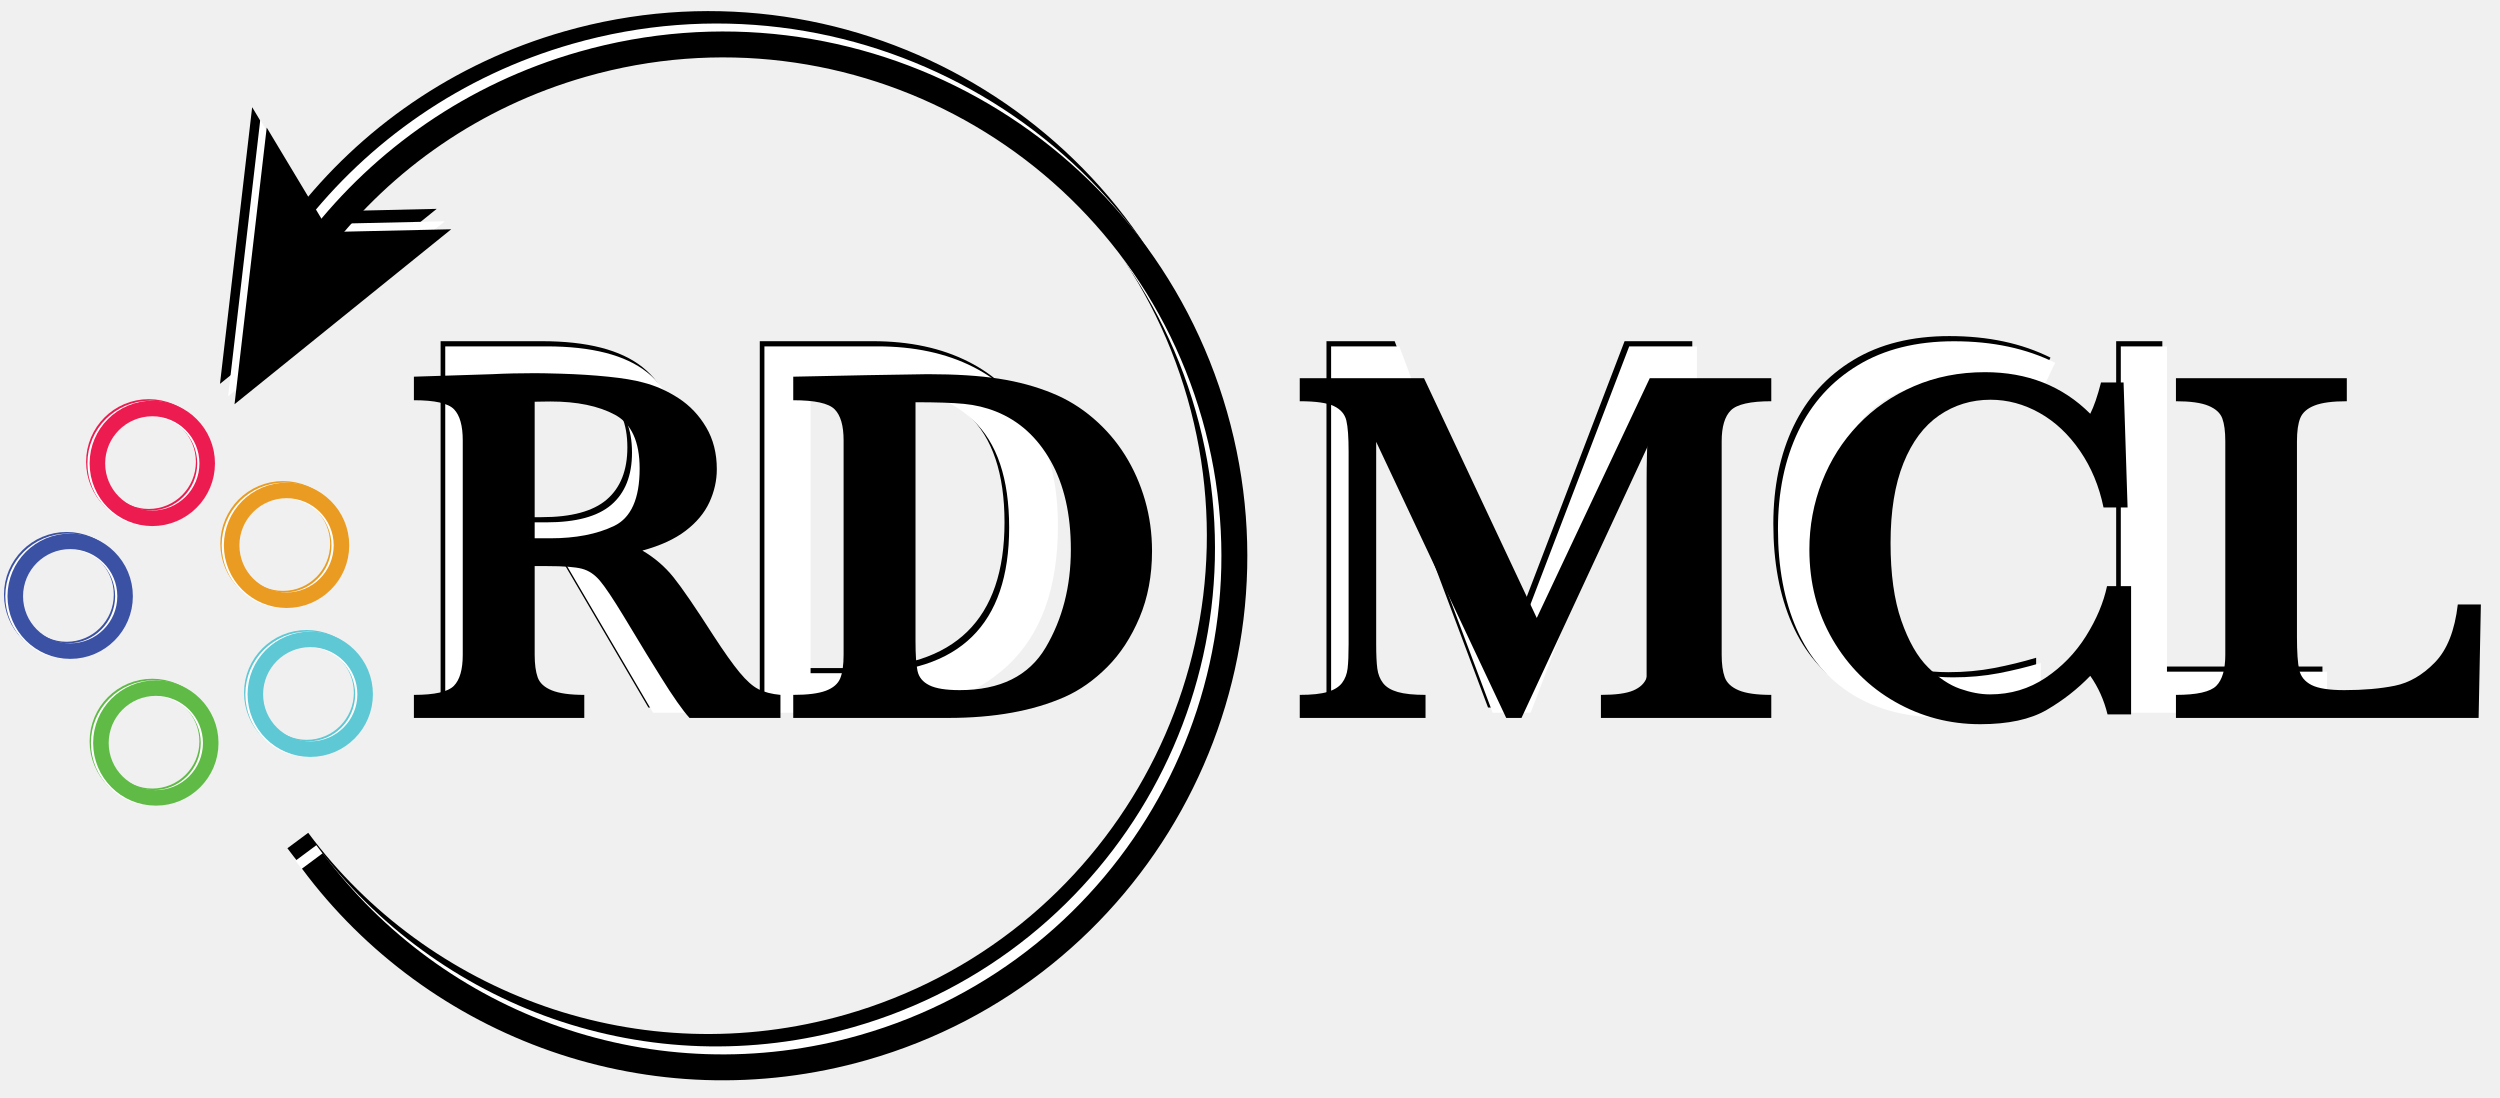
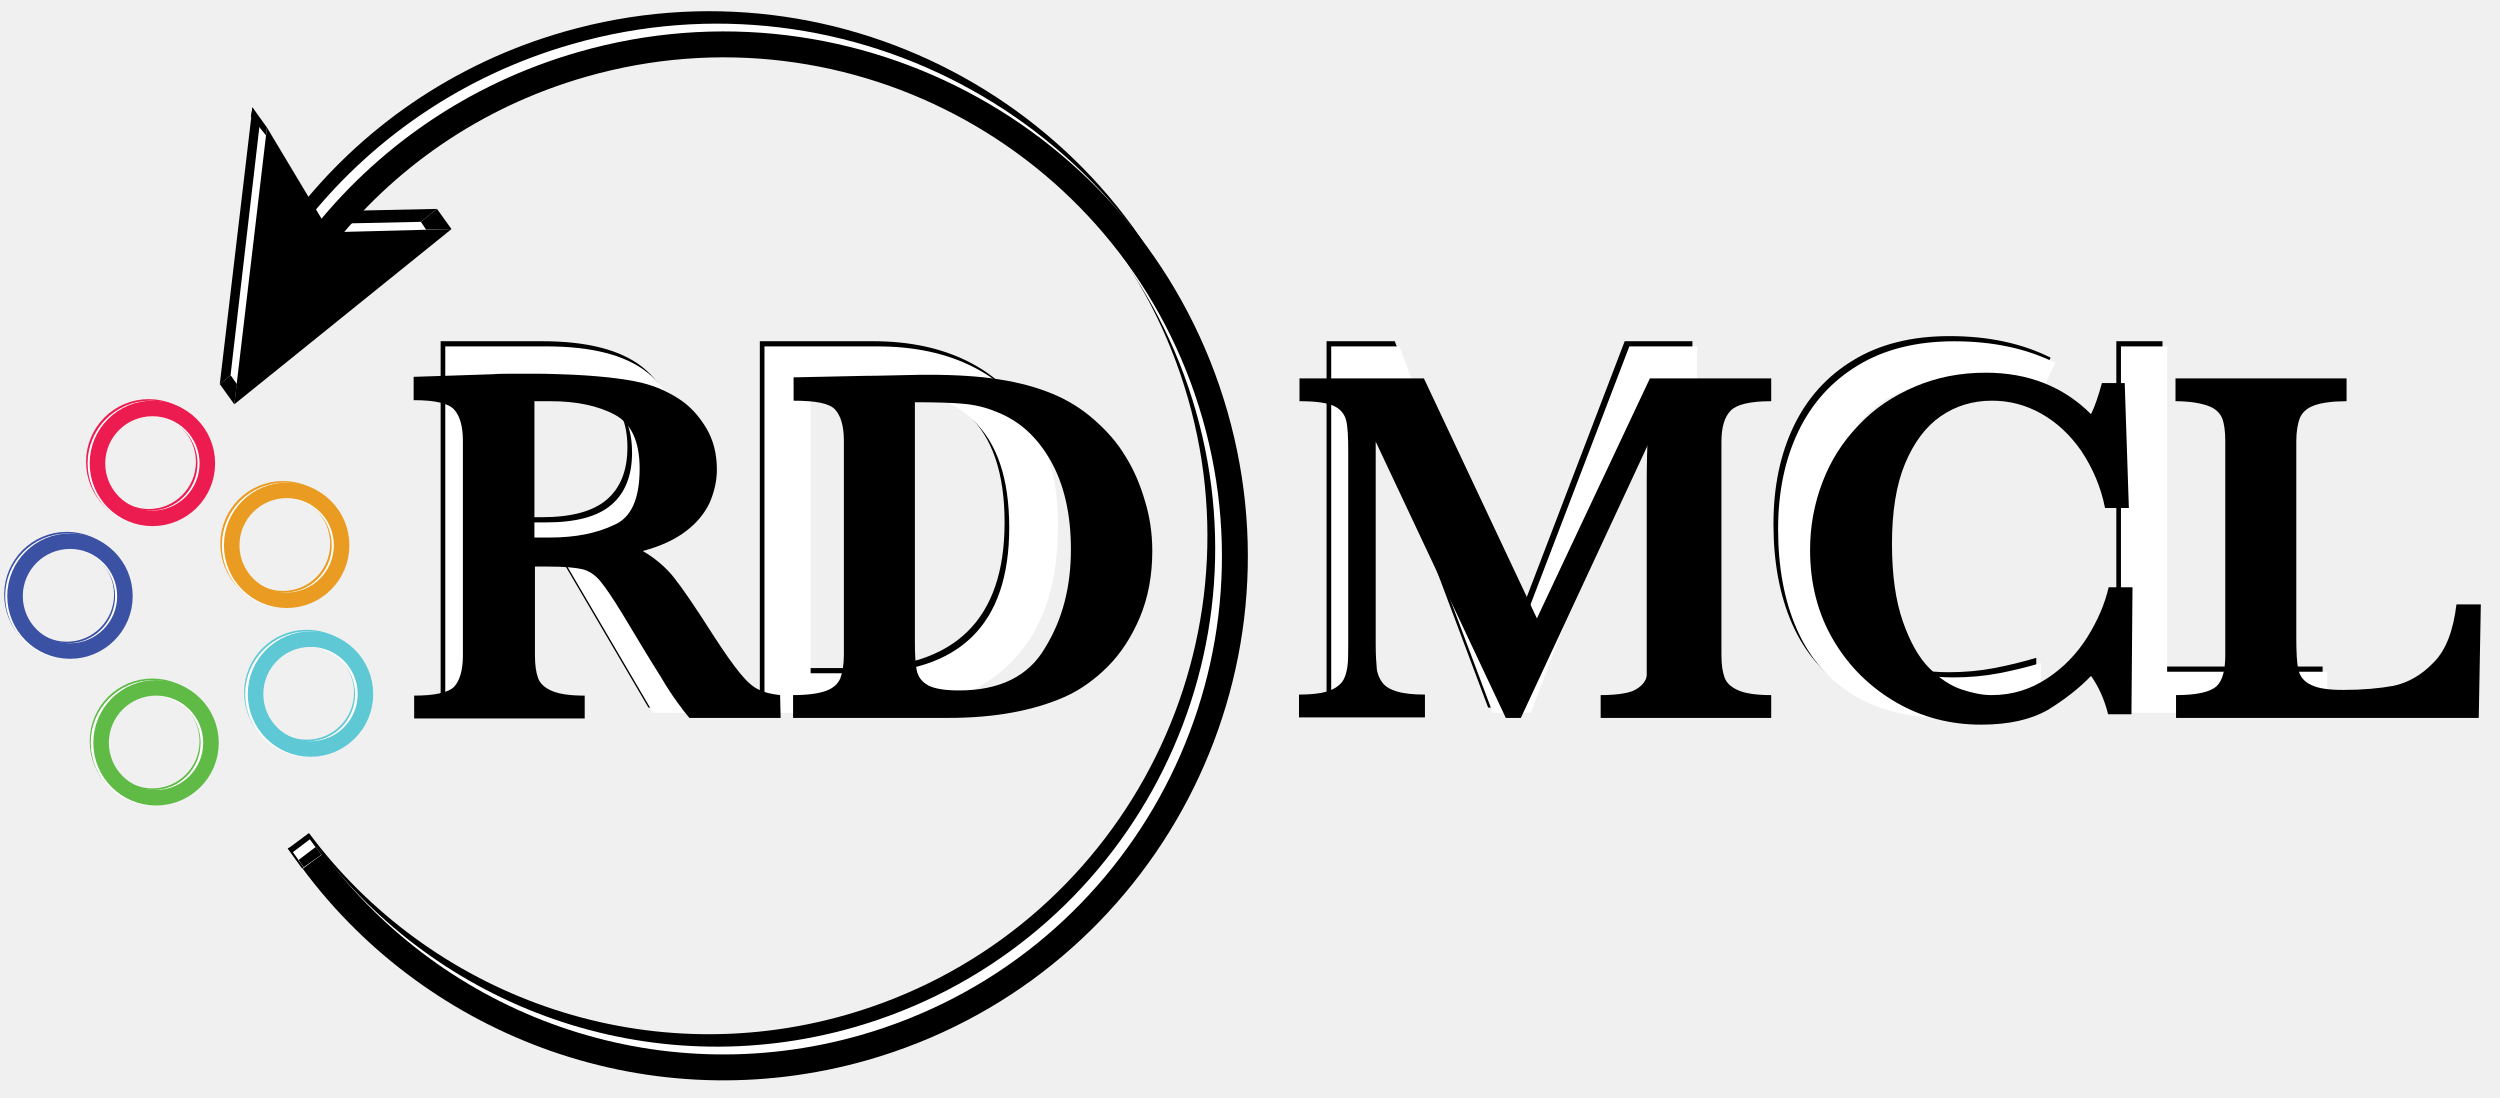
- <svg xmlns="http://www.w3.org/2000/svg" version="1.1" id="Layer_1" x="0px" y="0px" width="482.334px" height="211.666px" viewBox="0 0 482.334 211.666" enable-background="new 0 0 482.334 211.666" xml:space="preserve">
-   <circle fill="none" stroke="#3B51A3" stroke-width="3" stroke-miterlimit="10" cx="12.86" cy="114.726" r="10.593" />
-   <circle fill="none" stroke="#FFFFFF" stroke-width="3" stroke-miterlimit="10" cx="13.117" cy="115.03" r="10.593" />
-   <circle fill="none" stroke="#3B51A3" stroke-width="3" stroke-miterlimit="10" cx="13.54" cy="115.03" r="10.593" />
-   <circle fill="none" stroke="#ED1C50" stroke-width="3" stroke-miterlimit="10" cx="28.702" cy="89.101" r="10.593" />
-   <circle fill="none" stroke="#FFFFFF" stroke-width="3" stroke-miterlimit="10" cx="28.958" cy="89.405" r="10.593" />
-   <circle fill="none" stroke="#ED1C50" stroke-width="3" stroke-miterlimit="10" cx="29.382" cy="89.405" r="10.593" />
-   <circle fill="none" stroke="#EA9C22" stroke-width="3" stroke-miterlimit="10" cx="54.604" cy="104.908" r="10.593" />
-   <circle fill="none" stroke="#FFFFFF" stroke-width="3" stroke-miterlimit="10" cx="54.86" cy="105.212" r="10.593" />
-   <circle fill="none" stroke="#EA9C22" stroke-width="3" stroke-miterlimit="10" cx="55.284" cy="105.212" r="10.593" />
-   <circle fill="none" stroke="#5EC8D5" stroke-width="3" stroke-miterlimit="10" cx="59.175" cy="133.642" r="10.593" />
-   <circle fill="none" stroke="#FFFFFF" stroke-width="3" stroke-miterlimit="10" cx="59.431" cy="133.946" r="10.593" />
-   <circle fill="none" stroke="#5EC8D5" stroke-width="3" stroke-miterlimit="10" cx="59.854" cy="133.946" r="10.593" />
-   <circle fill="none" stroke="#5FBB46" stroke-width="3" stroke-miterlimit="10" cx="29.382" cy="143.044" r="10.593" />
-   <circle fill="none" stroke="#FFFFFF" stroke-width="3" stroke-miterlimit="10" cx="29.638" cy="143.348" r="10.593" />
-   <circle fill="none" stroke="#5FBB46" stroke-width="3" stroke-miterlimit="10" cx="30.062" cy="143.348" r="10.593" />
-   <text transform="matrix(1 0 0 1 75.3989 136.5137)" font-family="'Baskerville-SemiBold'" font-size="99">RD</text>
-   <text transform="matrix(1 0 0 1 246.3115 136.5137)" font-family="'Baskerville-SemiBold'" font-size="99">MCL</text>
-   <text transform="matrix(1 0 0 1 76.2935 137.5137)" fill="#FFFFFF" font-family="'Baskerville-SemiBold'" font-size="99">RD</text>
-   <text transform="matrix(1 0 0 1 247.2061 137.5137)" fill="#FFFFFF" font-family="'Baskerville-SemiBold'" font-size="99">MCL</text>
+ <svg xmlns="http://www.w3.org/2000/svg" version="1.1" id="Layer_1" x="0px" y="0px" viewBox="0 0 482.3 211.7" style="enable-background:new 0 0 482.3 211.7;" xml:space="preserve">
+   <style type="text/css">
+ 	.st0{fill:none;stroke:#3B51A3;stroke-width:3;stroke-miterlimit:10;}
+ 	.st1{fill:none;stroke:#FFFFFF;stroke-width:3;stroke-miterlimit:10;}
+ 	.st2{fill:none;stroke:#ED1C50;stroke-width:3;stroke-miterlimit:10;}
+ 	.st3{fill:none;stroke:#EA9C22;stroke-width:3;stroke-miterlimit:10;}
+ 	.st4{fill:none;stroke:#5EC8D5;stroke-width:3;stroke-miterlimit:10;}
+ 	.st5{fill:none;stroke:#5FBB46;stroke-width:3;stroke-miterlimit:10;}
+ 	.st6{font-family:'Baskerville-SemiBold';}
+ 	.st7{font-size:99px;}
+ 	.st8{fill:#FFFFFF;}
+ 	.st9{fill:none;stroke:#000000;stroke-width:5;stroke-miterlimit:10;}
+ 	.st10{fill:none;stroke:#FFFFFF;stroke-width:5;stroke-miterlimit:10;}
+ </style>
+   <circle class="st0" cx="12.9" cy="114.7" r="10.6" />
+   <circle class="st1" cx="13.1" cy="115" r="10.6" />
+   <circle class="st0" cx="13.5" cy="115" r="10.6" />
+   <circle class="st2" cx="28.7" cy="89.1" r="10.6" />
+   <circle class="st1" cx="29" cy="89.4" r="10.6" />
+   <circle class="st2" cx="29.4" cy="89.4" r="10.6" />
+   <circle class="st3" cx="54.6" cy="104.9" r="10.6" />
+   <circle class="st1" cx="54.9" cy="105.2" r="10.6" />
+   <circle class="st3" cx="55.3" cy="105.2" r="10.6" />
+   <circle class="st4" cx="59.2" cy="133.6" r="10.6" />
+   <circle class="st1" cx="59.4" cy="133.9" r="10.6" />
+   <circle class="st4" cx="59.9" cy="133.9" r="10.6" />
+   <circle class="st5" cx="29.4" cy="143" r="10.6" />
+   <circle class="st1" cx="29.6" cy="143.3" r="10.6" />
+   <circle class="st5" cx="30.1" cy="143.3" r="10.6" />
+   <text transform="matrix(1 0 0 1 75.3989 136.5137)" class="st6 st7">RD</text>
+   <text transform="matrix(1 0 0 1 246.3115 136.5137)" class="st6 st7">MCL</text>
+   <text transform="matrix(1 0 0 1 76.2935 137.5137)" class="st8 st6 st7">RD</text>
+   <text transform="matrix(1 0 0 1 247.2061 137.5137)" class="st8 st6 st7">MCL</text>
  <g>
-     <path fill="none" stroke="#000000" stroke-width="5" stroke-miterlimit="10" d="M58.779,42.762   c12.406-15.984,29.825-28.308,50.77-34.296C161.934-6.511,216.542,23.814,231.519,76.2c14.978,52.386-15.348,106.994-67.733,121.97   c-40.604,11.609-82.545-3.999-106.329-36.003" />
+     <path class="st9" d="M58.8,42.8c12.4-16,29.8-28.3,50.8-34.3c52.4-15,107,15.3,122,67.7c15,52.4-15.3,107-67.7,122   c-40.6,11.6-82.5-4-106.3-36" />
    <g>
-       <polygon points="42.442,74.057 84.253,40.297 60.753,40.826 48.65,20.68   " />
+       <polygon points="42.4,74.1 84.3,40.3 60.8,40.8 48.7,20.7   " />
    </g>
  </g>
  <g>
-     <path d="M150.577,138.514h-17.547c-0.645-0.708-1.443-1.74-2.393-3.094c-0.951-1.354-1.99-2.94-3.118-4.762   c-1.128-1.82-2.063-3.327-2.804-4.52l-4.447-7.348c-1.999-3.287-3.504-5.535-4.52-6.743c-1.015-1.209-2.175-1.982-3.48-2.32   c-1.305-0.339-3.521-0.508-6.646-0.508h-2.465v17.112c0,1.805,0.193,3.255,0.58,4.351c0.387,1.096,1.297,1.934,2.731,2.514   c1.434,0.58,3.521,0.87,6.26,0.87v4.447H79.855v-4.447c3.996,0,6.566-0.58,7.71-1.74c1.143-1.16,1.716-3.158,1.716-5.994V84.953   c0-2.804-0.556-4.793-1.668-5.97c-1.111-1.176-3.698-1.765-7.758-1.765v-4.544l15.179-0.483c1.16-0.064,2.49-0.112,3.988-0.145   c1.499-0.032,2.892-0.048,4.182-0.048c0.999,0,2.659,0.033,4.979,0.097c3.254,0.097,6.3,0.29,9.136,0.58   c2.835,0.29,5.076,0.661,6.719,1.112c2.417,0.613,4.713,1.628,6.888,3.045c2.176,1.418,3.947,3.287,5.317,5.607   c1.37,2.32,2.055,5.012,2.055,8.073c0,2.192-0.476,4.319-1.426,6.381c-0.951,2.063-2.482,3.9-4.593,5.511   c-2.111,1.612-4.891,2.885-8.338,3.819c2.352,1.386,4.351,3.102,5.994,5.148c1.644,2.047,4.221,5.809,7.734,11.287   c2.03,3.126,3.706,5.486,5.027,7.082c1.321,1.595,2.538,2.675,3.65,3.238c1.111,0.564,2.521,0.927,4.229,1.088V138.514z    M123.41,90.416c0-5.221-1.588-8.685-4.762-10.393c-3.174-1.708-7.323-2.562-12.447-2.562c-0.709,0-1.265,0.008-1.668,0.024   c-0.403,0.017-0.862,0.024-1.377,0.024v26.345h3.045c4.866,0,8.95-0.789,12.254-2.369C121.758,99.907,123.41,96.216,123.41,90.416z   " />
-     <path d="M222.265,106.319c0,4.737-0.806,9.016-2.417,12.834c-1.612,3.819-3.69,7.002-6.236,9.547   c-2.546,2.546-5.269,4.464-8.169,5.752c-6.124,2.707-13.616,4.061-22.478,4.061h-29.922v-4.447c2.771,0,4.866-0.266,6.284-0.798   c1.417-0.531,2.344-1.329,2.78-2.393c0.435-1.063,0.652-2.578,0.652-4.544V84.953c0-2.835-0.58-4.834-1.74-5.994   s-3.819-1.74-7.976-1.74v-4.544l14.067-0.29c0.483,0,2.449-0.032,5.897-0.097c3.448-0.064,5.446-0.097,5.994-0.097   c5.381,0,9.95,0.29,13.704,0.87c3.754,0.58,7.194,1.515,10.321,2.804c2.868,1.16,5.511,2.779,7.928,4.858   c2.417,2.078,4.455,4.447,6.115,7.105c1.66,2.659,2.94,5.552,3.843,8.677C221.813,99.633,222.265,102.904,222.265,106.319z    M206.603,106.029c0-6.799-1.298-12.496-3.891-17.088c-2.595-4.593-6.115-7.774-10.562-9.547c-1.934-0.773-3.988-1.264-6.163-1.474   c-2.176-0.209-5.293-0.314-9.354-0.314v46.068c0,2.643,0.128,4.568,0.387,5.777c0.257,1.208,1.015,2.127,2.272,2.755   c1.257,0.629,3.206,0.943,5.849,0.943c7.831,0,13.366-2.739,16.605-8.218C204.983,119.452,206.603,113.152,206.603,106.029z" />
+     <path d="M150.6,138.5H133c-0.6-0.7-1.4-1.7-2.4-3.1c-1-1.4-2-2.9-3.1-4.8c-1.1-1.8-2.1-3.3-2.8-4.5l-4.4-7.3   c-2-3.3-3.5-5.5-4.5-6.7c-1-1.2-2.2-2-3.5-2.3c-1.3-0.3-3.5-0.5-6.6-0.5h-2.5v17.1c0,1.8,0.2,3.3,0.6,4.4s1.3,1.9,2.7,2.5   c1.4,0.6,3.5,0.9,6.3,0.9v4.4H79.9v-4.4c4,0,6.6-0.6,7.7-1.7c1.1-1.2,1.7-3.2,1.7-6V85c0-2.8-0.6-4.8-1.7-6   c-1.1-1.2-3.7-1.8-7.8-1.8v-4.5L95,72.2c1.2-0.1,2.5-0.1,4-0.1c1.5,0,2.9,0,4.2,0c1,0,2.7,0,5,0.1c3.3,0.1,6.3,0.3,9.1,0.6   c2.8,0.3,5.1,0.7,6.7,1.1c2.4,0.6,4.7,1.6,6.9,3c2.2,1.4,3.9,3.3,5.3,5.6s2.1,5,2.1,8.1c0,2.2-0.5,4.3-1.4,6.4   c-1,2.1-2.5,3.9-4.6,5.5c-2.1,1.6-4.9,2.9-8.3,3.8c2.4,1.4,4.4,3.1,6,5.1c1.6,2,4.2,5.8,7.7,11.3c2,3.1,3.7,5.5,5,7.1   c1.3,1.6,2.5,2.7,3.6,3.2c1.1,0.6,2.5,0.9,4.2,1.1L150.6,138.5L150.6,138.5z M123.4,90.4c0-5.2-1.6-8.7-4.8-10.4s-7.3-2.6-12.4-2.6   c-0.7,0-1.3,0-1.7,0c-0.4,0-0.9,0-1.4,0v26.3h3c4.9,0,8.9-0.8,12.3-2.4C121.8,99.9,123.4,96.2,123.4,90.4z" />
+     <path d="M222.3,106.3c0,4.7-0.8,9-2.4,12.8c-1.6,3.8-3.7,7-6.2,9.5c-2.5,2.5-5.3,4.5-8.2,5.8c-6.1,2.7-13.6,4.1-22.5,4.1H153v-4.4   c2.8,0,4.9-0.3,6.3-0.8c1.4-0.5,2.3-1.3,2.8-2.4c0.4-1.1,0.7-2.6,0.7-4.5V85c0-2.8-0.6-4.8-1.7-6s-3.8-1.7-8-1.7v-4.5l14.1-0.3   c0.5,0,2.4,0,5.9-0.1c3.4-0.1,5.4-0.1,6-0.1c5.4,0,9.9,0.3,13.7,0.9s7.2,1.5,10.3,2.8c2.9,1.2,5.5,2.8,7.9,4.9   c2.4,2.1,4.5,4.4,6.1,7.1c1.7,2.7,2.9,5.6,3.8,8.7C221.8,99.6,222.3,102.9,222.3,106.3z M206.6,106c0-6.8-1.3-12.5-3.9-17.1   c-2.6-4.6-6.1-7.8-10.6-9.5c-1.9-0.8-4-1.3-6.2-1.5c-2.2-0.2-5.3-0.3-9.4-0.3v46.1c0,2.6,0.1,4.6,0.4,5.8c0.3,1.2,1,2.1,2.3,2.8   c1.3,0.6,3.2,0.9,5.8,0.9c7.8,0,13.4-2.7,16.6-8.2C205,119.5,206.6,113.2,206.6,106z" />
  </g>
  <g>
-     <path d="M341.743,138.514h-32.871v-4.447c2.836,0,4.914-0.282,6.236-0.846c1.321-0.563,2.183-1.385,2.586-2.466   c0.402-1.079,0.604-2.553,0.604-4.423V85.243l-24.75,53.271h-2.948l-25.089-53.271v39.01c0,2.063,0.072,3.642,0.218,4.737   c0.145,1.096,0.515,2.03,1.111,2.804c0.596,0.773,1.539,1.346,2.828,1.716c1.288,0.371,3.077,0.556,5.365,0.556v4.447h-24.266   v-4.447c2.32,0,4.116-0.193,5.39-0.58c1.272-0.387,2.199-0.967,2.779-1.74s0.935-1.699,1.063-2.779   c0.128-1.08,0.193-2.65,0.193-4.713V87.128c0-2.771-0.145-4.769-0.436-5.994c-0.289-1.224-1.087-2.151-2.393-2.78   c-1.305-0.628-3.504-0.942-6.598-0.942v-4.447h23.977l21.752,46.261l21.802-46.261h23.444v4.447c-4.028,0-6.631,0.588-7.807,1.765   c-1.177,1.177-1.764,3.166-1.764,5.97v41.186c0,1.773,0.193,3.207,0.58,4.302c0.387,1.096,1.28,1.942,2.683,2.538   c1.401,0.597,3.505,0.895,6.308,0.895V138.514z" />
-     <path d="M411.16,137.837h-4.544c-0.677-2.771-1.789-5.252-3.336-7.444c-2.449,2.546-5.253,4.737-8.41,6.574   c-3.159,1.837-7.429,2.755-12.811,2.755c-5.897,0-11.368-1.434-16.411-4.302c-5.044-2.868-9.063-6.872-12.062-12.013   c-2.996-5.14-4.495-10.932-4.495-17.378c0-4.576,0.813-8.943,2.441-13.1c1.627-4.157,3.947-7.814,6.961-10.973   c3.013-3.158,6.605-5.639,10.779-7.444c4.173-1.804,8.741-2.707,13.704-2.707c8.186,0,14.953,2.675,20.303,8.024   c0.709-1.385,1.402-3.399,2.079-6.042h4.351l0.773,24.122h-4.641c-0.839-4.092-2.353-7.734-4.544-10.925   c-2.192-3.19-4.794-5.632-7.807-7.323c-3.014-1.692-6.163-2.538-9.45-2.538c-3.674,0-6.979,1.008-9.91,3.021   c-2.933,2.014-5.229,5.084-6.889,9.208c-1.66,4.125-2.489,9.266-2.489,15.42c0,5.994,0.692,10.981,2.079,14.961   c1.385,3.981,3.101,6.985,5.147,9.016c2.046,2.03,4.101,3.408,6.163,4.133c2.062,0.726,3.996,1.088,5.801,1.088   c3.965,0,7.533-1.063,10.708-3.19c3.174-2.127,5.776-4.81,7.807-8.049c2.03-3.238,3.384-6.453,4.061-9.644h4.641V137.837z" />
-     <path d="M478.643,116.616l-0.435,21.898h-58.395v-4.447c4.027,0,6.622-0.58,7.782-1.74s1.74-3.158,1.74-5.994V85.146   c0-1.901-0.193-3.375-0.58-4.423c-0.387-1.047-1.281-1.861-2.683-2.441c-1.402-0.58-3.489-0.87-6.26-0.87v-4.447h32.967v4.447   c-2.739,0-4.81,0.274-6.211,0.822c-1.402,0.548-2.32,1.346-2.756,2.393c-0.435,1.047-0.652,2.554-0.652,4.52v37.705   c0,2.965,0.145,5.092,0.436,6.381c0.289,1.29,1.079,2.265,2.368,2.925c1.288,0.661,3.399,0.991,6.333,0.991   c3.705,0,6.952-0.282,9.74-0.846c2.787-0.563,5.365-2.062,7.734-4.495c2.368-2.433,3.843-6.164,4.423-11.191H478.643z" />
+     <path d="M341.7,138.5h-32.9v-4.4c2.8,0,4.9-0.3,6.2-0.8c1.3-0.6,2.2-1.4,2.6-2.5c0.4-1.1,0.6-2.6,0.6-4.4V85.2l-24.8,53.3h-2.9   l-25.1-53.3v39c0,2.1,0.1,3.6,0.2,4.7c0.1,1.1,0.5,2,1.1,2.8c0.6,0.8,1.5,1.3,2.8,1.7c1.3,0.4,3.1,0.6,5.4,0.6v4.4h-24.3v-4.4   c2.3,0,4.1-0.2,5.4-0.6c1.3-0.4,2.2-1,2.8-1.7s0.9-1.7,1.1-2.8s0.2-2.7,0.2-4.7V87.1c0-2.8-0.1-4.8-0.4-6c-0.3-1.2-1.1-2.2-2.4-2.8   c-1.3-0.6-3.5-0.9-6.6-0.9V73h24l21.8,46.3L318.3,73h23.4v4.4c-4,0-6.6,0.6-7.8,1.8c-1.2,1.2-1.8,3.2-1.8,6v41.2   c0,1.8,0.2,3.2,0.6,4.3c0.4,1.1,1.3,1.9,2.7,2.5c1.4,0.6,3.5,0.9,6.3,0.9L341.7,138.5L341.7,138.5z" />
+     <path d="M411.2,137.8h-4.5c-0.7-2.8-1.8-5.3-3.3-7.4c-2.4,2.5-5.3,4.7-8.4,6.6c-3.2,1.8-7.4,2.8-12.8,2.8c-5.9,0-11.4-1.4-16.4-4.3   c-5-2.9-9.1-6.9-12.1-12c-3-5.1-4.5-10.9-4.5-17.4c0-4.6,0.8-8.9,2.4-13.1c1.6-4.2,3.9-7.8,7-11c3-3.2,6.6-5.6,10.8-7.4   c4.2-1.8,8.7-2.7,13.7-2.7c8.2,0,15,2.7,20.3,8c0.7-1.4,1.4-3.4,2.1-6h4.4l0.8,24.1h-4.6c-0.8-4.1-2.4-7.7-4.5-10.9   c-2.2-3.2-4.8-5.6-7.8-7.3c-3-1.7-6.2-2.5-9.5-2.5c-3.7,0-7,1-9.9,3c-2.9,2-5.2,5.1-6.9,9.2c-1.7,4.1-2.5,9.3-2.5,15.4   c0,6,0.7,11,2.1,15c1.4,4,3.1,7,5.1,9c2,2,4.1,3.4,6.2,4.1c2.1,0.7,4,1.1,5.8,1.1c4,0,7.5-1.1,10.7-3.2c3.2-2.1,5.8-4.8,7.8-8   c2-3.2,3.4-6.5,4.1-9.6h4.6L411.2,137.8L411.2,137.8z" />
+     <path d="M478.6,116.6l-0.4,21.9h-58.4v-4.4c4,0,6.6-0.6,7.8-1.7s1.7-3.2,1.7-6V85.1c0-1.9-0.2-3.4-0.6-4.4c-0.4-1-1.3-1.9-2.7-2.4   s-3.5-0.9-6.3-0.9V73h33v4.4c-2.7,0-4.8,0.3-6.2,0.8c-1.4,0.5-2.3,1.3-2.8,2.4c-0.4,1-0.7,2.6-0.7,4.5v37.7c0,3,0.1,5.1,0.4,6.4   c0.3,1.3,1.1,2.3,2.4,2.9c1.3,0.7,3.4,1,6.3,1c3.7,0,7-0.3,9.7-0.8c2.8-0.6,5.4-2.1,7.7-4.5c2.4-2.4,3.8-6.2,4.4-11.2L478.6,116.6   L478.6,116.6z" />
  </g>
  <g>
-     <path fill="none" stroke="#FFFFFF" stroke-width="5" stroke-miterlimit="10" d="M60.347,45.159   c12.406-15.984,29.825-28.308,50.77-34.296C163.503-4.115,218.11,26.21,233.087,78.596c14.978,52.386-15.348,106.994-67.733,121.97   c-40.604,11.609-82.545-3.999-106.329-36.003" />
+     <path class="st10" d="M60.3,45.2c12.4-16,29.8-28.3,50.8-34.3c52.4-15,107,15.3,122,67.7c15,52.4-15.3,107-67.7,122   c-40.6,11.6-82.5-4-106.3-36" />
    <g>
-       <polygon fill="#FFFFFF" points="44.011,76.454 85.821,42.693 62.321,43.222 50.219,23.076   " />
+       <polygon class="st8" points="44,76.5 85.8,42.7 62.3,43.2 50.2,23.1   " />
    </g>
  </g>
  <g>
-     <path fill="none" stroke="#000000" stroke-width="5" stroke-miterlimit="10" d="M61.586,46.696   c12.406-15.984,29.825-28.308,50.771-34.296c52.386-14.977,106.993,15.348,121.97,67.734   c14.978,52.386-15.348,106.994-67.733,121.97c-40.604,11.609-82.545-3.999-106.329-36.003" />
+     <path class="st9" d="M61.6,46.7c12.4-16,29.8-28.3,50.8-34.3c52.4-15,107,15.3,122,67.7c15,52.4-15.3,107-67.7,122   c-40.6,11.6-82.5-4-106.3-36" />
    <g>
-       <polygon points="45.25,77.991 87.061,44.231 63.561,44.76 51.458,24.614   " />
+       <polygon points="45.2,78 87.1,44.2 63.6,44.8 51.5,24.6   " />
    </g>
  </g>
+   <polygon points="45.2,78 42.4,74.1 44.5,72.4 45.7,74.1 " />
+   <polygon points="58.3,167.6 55.5,163.7 55.8,163.5 58.6,167.3 " />
+   <polygon class="st8" points="58.6,167.3 56.5,164.4 59.8,161.9 62,164.9 " />
+   <polygon points="62,164.9 59.2,161.1 59.5,160.9 62.4,164.7 " />
+   <polygon points="58.6,167.3 57.6,165.9 60.9,163.4 62,164.9 " />
+   <polygon points="82.2,44.3 81.2,42.8 84.3,40.3 87.1,44.2 " />
+   <polygon points="51.3,26.1 48.4,22.5 48.7,20.7 51.5,24.6 " />
</svg>
